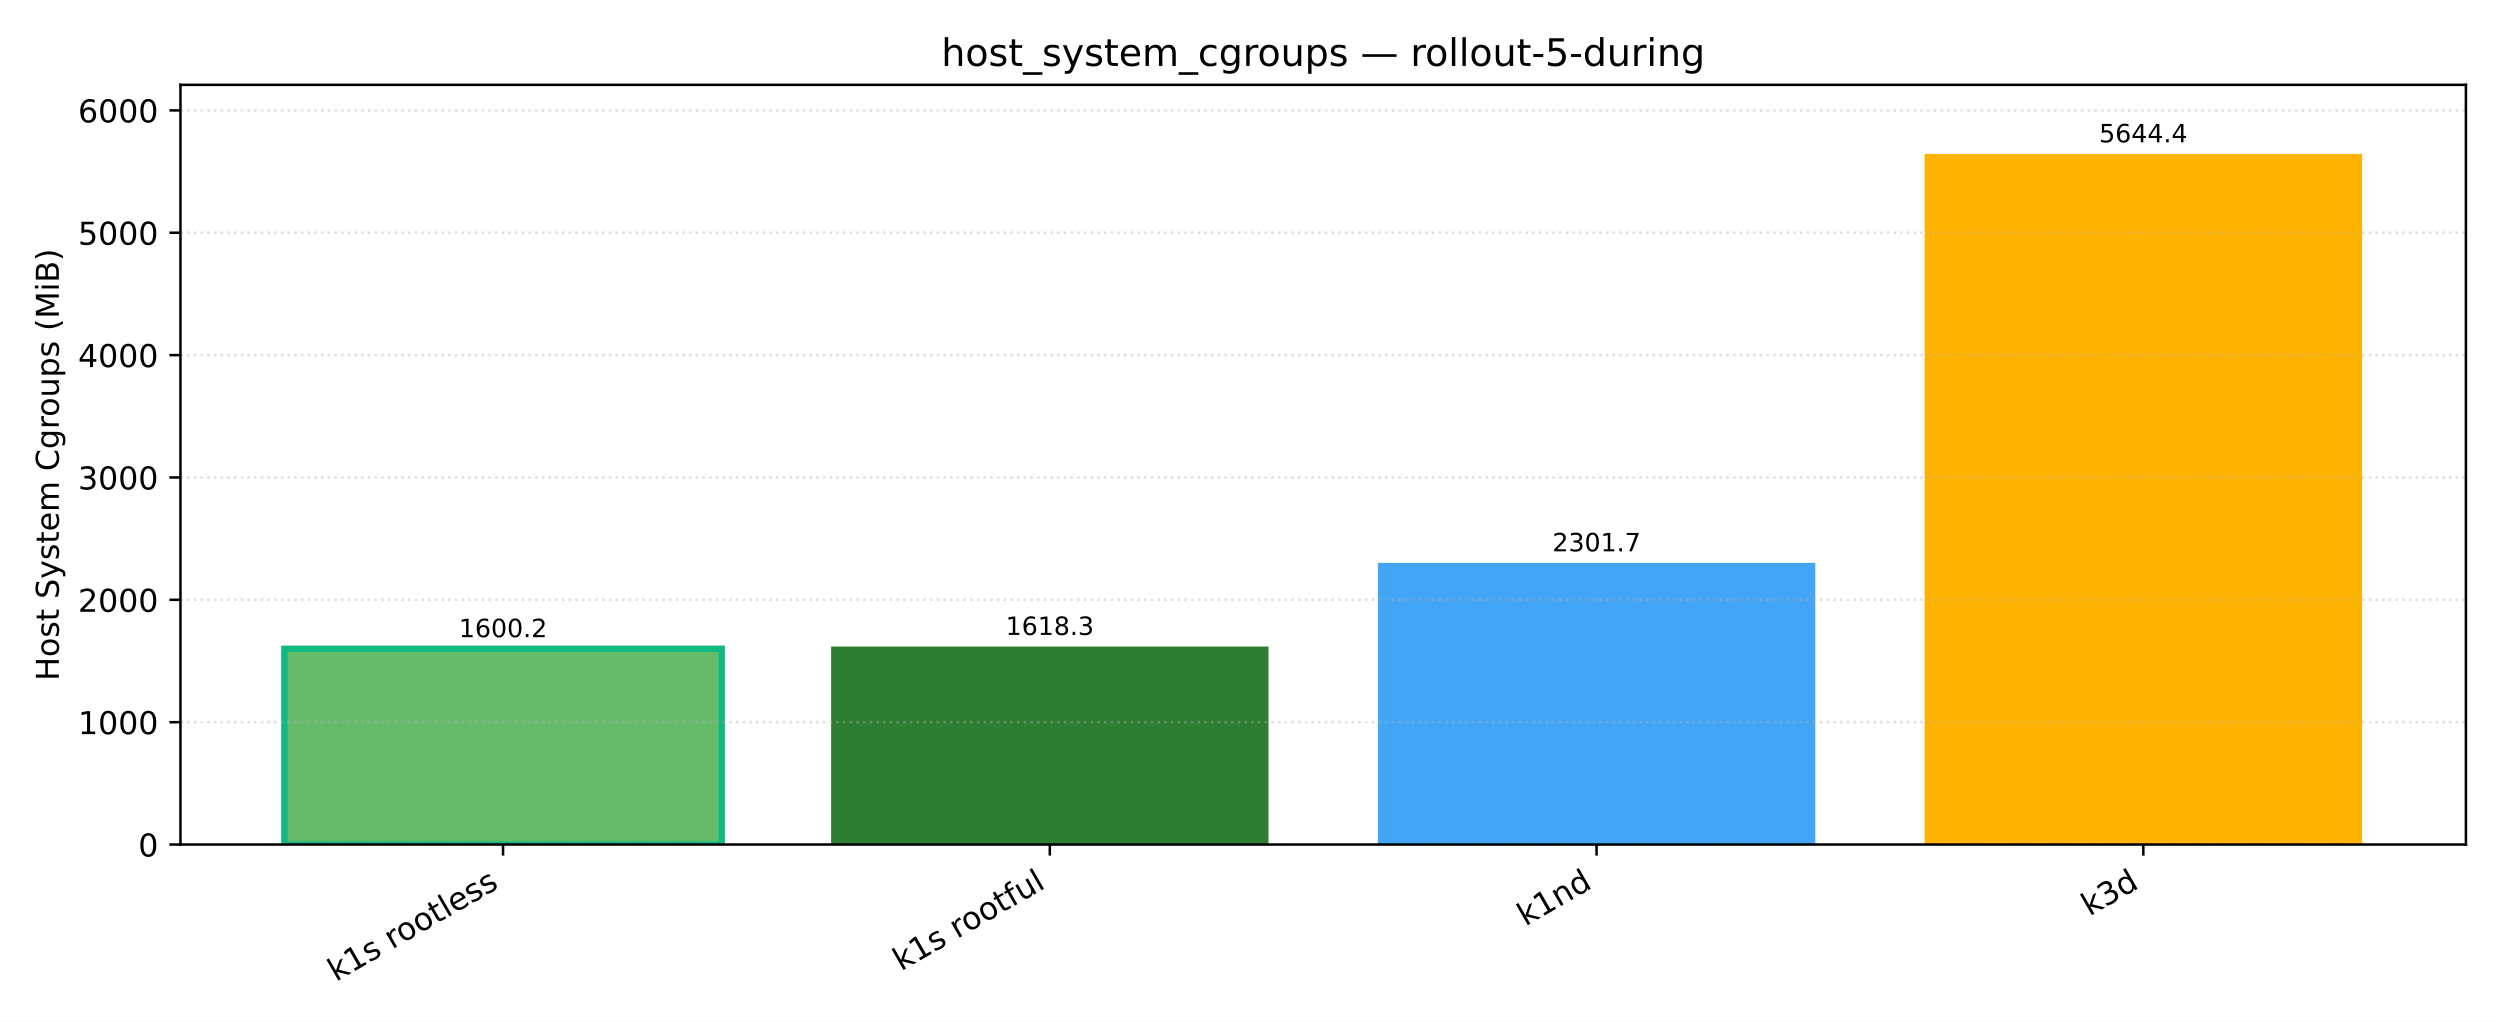
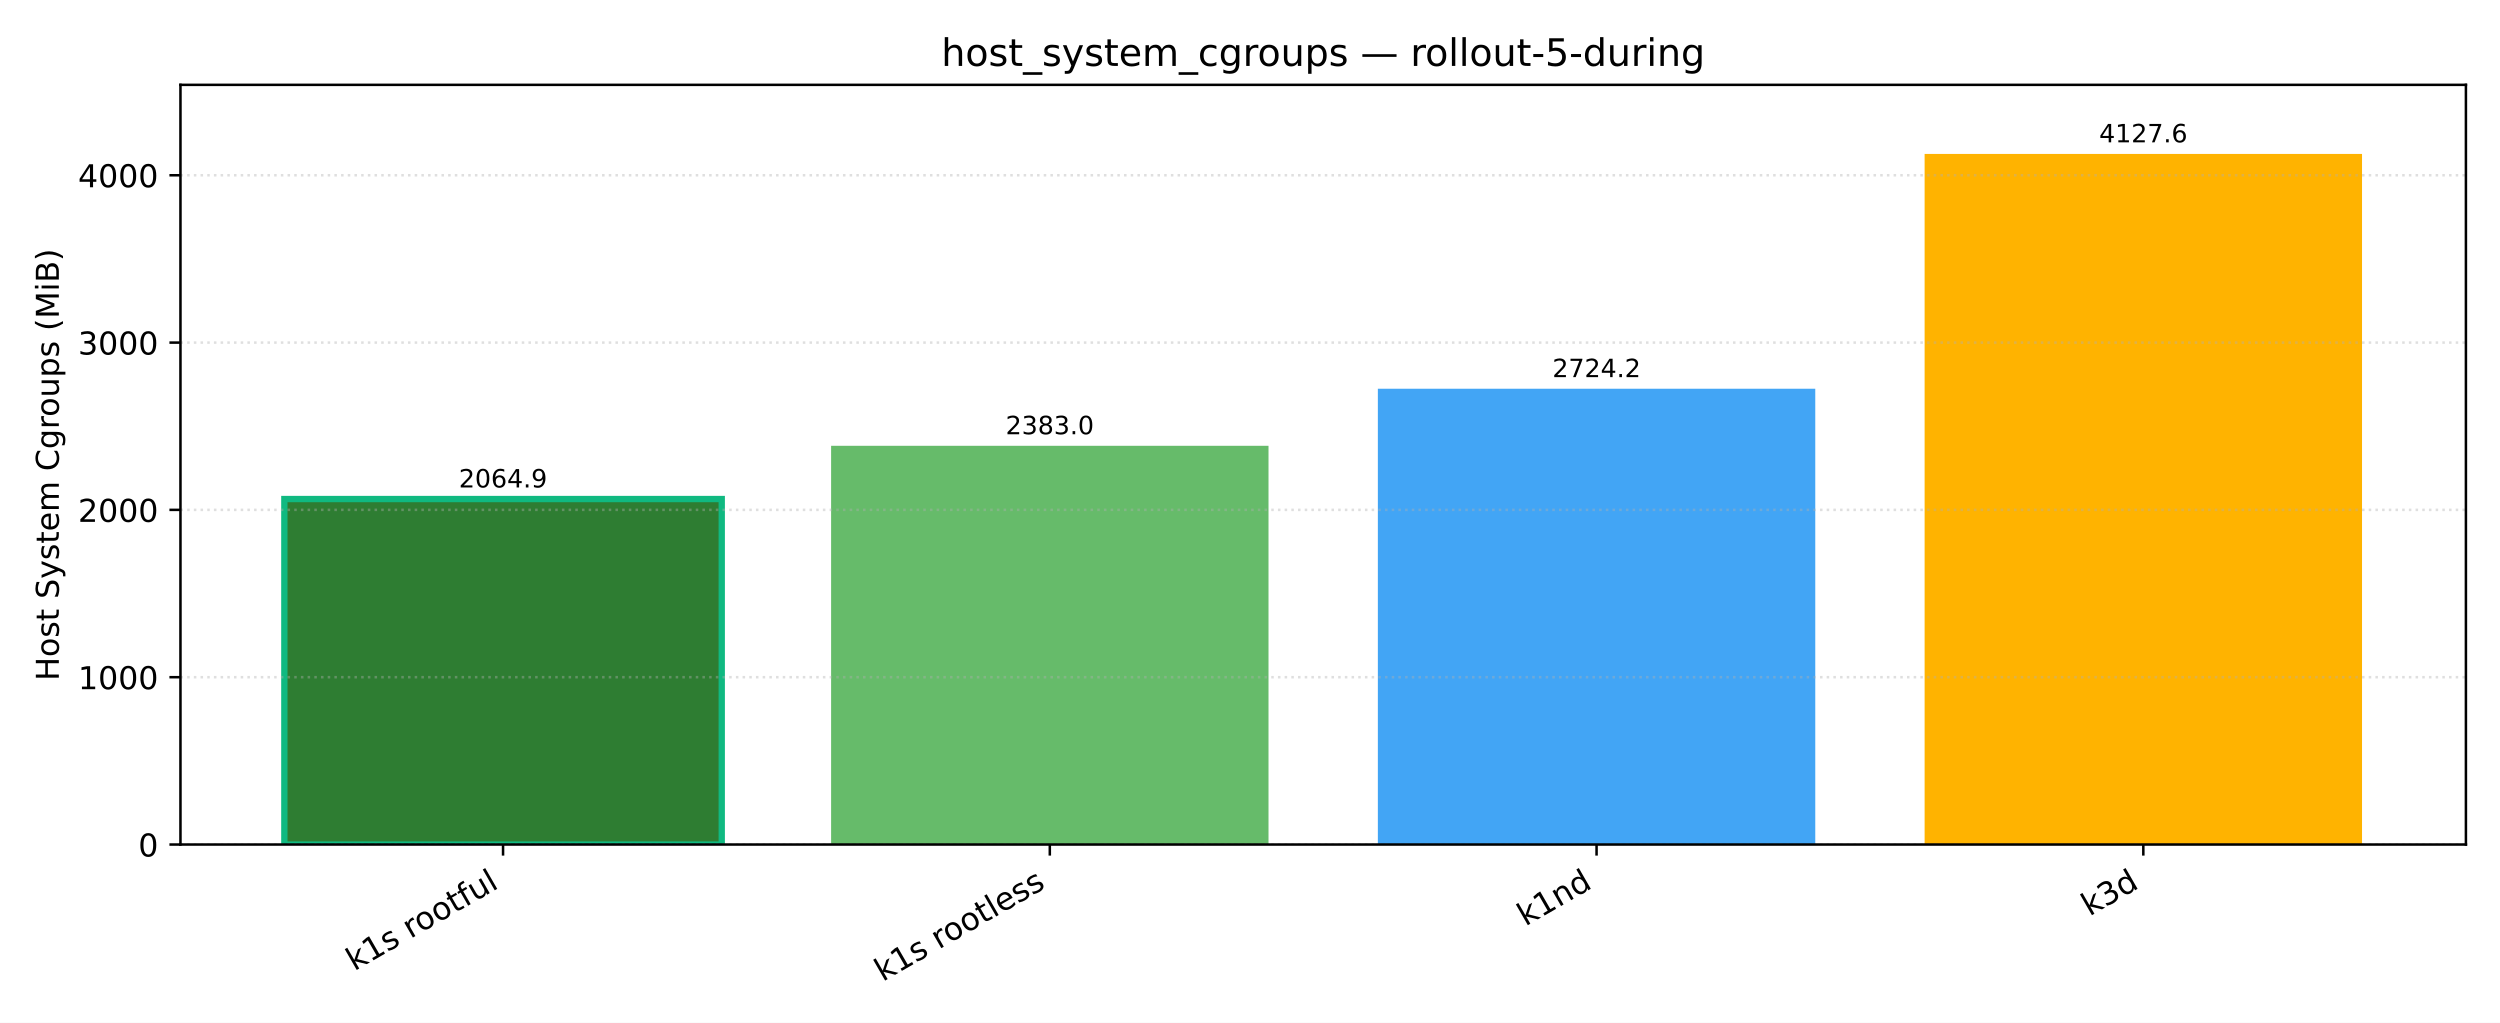
<svg xmlns="http://www.w3.org/2000/svg" xmlns:xlink="http://www.w3.org/1999/xlink" width="792pt" height="324pt" viewBox="0 0 792 324" version="1.1">
  <defs>
    <style type="text/css">*{stroke-linejoin: round; stroke-linecap: butt}</style>
  </defs>
  <g id="figure_1">
    <g id="patch_1">
      <path d="M 0 324  L 792 324  L 792 0  L 0 0  z " style="fill: #ffffff" />
    </g>
    <g id="axes_1">
      <g id="patch_2">
        <path d="M 57.17 267.545  L 781.2 267.545  L 781.2 26.88  L 57.17 26.88  z " style="fill: #ffffff" />
      </g>
      <g id="patch_3">
-         <path d="M 90.08 267.545  L 228.651 267.545  L 228.651 205.52  L 90.08 205.52  z " clip-path="url(#p9a27423de8)" style="fill: #66bb6a; stroke: #10b981; stroke-width: 2; stroke-linejoin: miter" />
+         <path d="M 90.08 267.545  L 228.651 267.545  L 228.651 158.095  L 90.08 158.095  z " clip-path="url(#p5bb5163c13)" style="fill: #2e7d32; stroke: #10b981; stroke-width: 2; stroke-linejoin: miter" />
      </g>
      <g id="patch_4">
-         <path d="M 263.293 267.545  L 401.864 267.545  L 401.864 204.818  L 263.293 204.818  z " clip-path="url(#p9a27423de8)" style="fill: #2e7d32" />
+         <path d="M 263.293 267.545  L 401.864 267.545  L 401.864 141.232  L 263.293 141.232  z " clip-path="url(#p5bb5163c13)" style="fill: #66bb6a" />
      </g>
      <g id="patch_5">
-         <path d="M 436.506 267.545  L 575.077 267.545  L 575.077 178.326  L 436.506 178.326  z " clip-path="url(#p9a27423de8)" style="fill: #42a5f5" />
+         <path d="M 436.506 267.545  L 575.077 267.545  L 575.077 123.146  L 436.506 123.146  z " clip-path="url(#p5bb5163c13)" style="fill: #42a5f5" />
      </g>
      <g id="patch_6">
-         <path d="M 609.719 267.545  L 748.29 267.545  L 748.29 48.759  L 609.719 48.759  z " clip-path="url(#p9a27423de8)" style="fill: #ffb300" />
+         <path d="M 609.719 267.545  L 748.29 267.545  L 748.29 48.759  L 609.719 48.759  z " clip-path="url(#p5bb5163c13)" style="fill: #ffb300" />
      </g>
      <g id="matplotlib.axis_1">
        <g id="xtick_1">
          <g id="line2d_1">
            <defs>
-               <path id="m9ad7275dfb" d="M 0 0  L 0 3.5  " style="stroke: #000000; stroke-width: 0.8" />
+               <path id="mf7926c5328" d="M 0 0  L 0 3.5  " style="stroke: #000000; stroke-width: 0.8" />
            </defs>
            <g>
-               <use xlink:href="#m9ad7275dfb" x="159.366" y="267.545" style="stroke: #000000; stroke-width: 0.8" />
+               <use xlink:href="#mf7926c5328" x="159.366" y="267.545" style="stroke: #000000; stroke-width: 0.8" />
            </g>
          </g>
          <g id="text_1">
-             <g transform="translate(106.4211 311.0931) rotate(-30) scale(0.1 -0.1)">
+             <g transform="translate(112.2356 307.7361) rotate(-30) scale(0.1 -0.1)">
              <defs>
                <path id="DejaVuSans-6b" d="M 581 4863  L 1159 4863  L 1159 1991  L 2875 3500  L 3609 3500  L 1753 1863  L 3688 0  L 2938 0  L 1159 1709  L 1159 0  L 581 0  L 581 4863  z " transform="scale(0.015625)" />
                <path id="DejaVuSans-31" d="M 794 531  L 1825 531  L 1825 4091  L 703 3866  L 703 4441  L 1819 4666  L 2450 4666  L 2450 531  L 3481 531  L 3481 0  L 794 0  L 794 531  z " transform="scale(0.015625)" />
                <path id="DejaVuSans-73" d="M 2834 3397  L 2834 2853  Q 2591 2978 2328 3040  Q 2066 3103 1784 3103  Q 1356 3103 1142 2972  Q 928 2841 928 2578  Q 928 2378 1081 2264  Q 1234 2150 1697 2047  L 1894 2003  Q 2506 1872 2764 1633  Q 3022 1394 3022 966  Q 3022 478 2636 193  Q 2250 -91 1575 -91  Q 1294 -91 989 -36  Q 684 19 347 128  L 347 722  Q 666 556 975 473  Q 1284 391 1588 391  Q 1994 391 2212 530  Q 2431 669 2431 922  Q 2431 1156 2273 1281  Q 2116 1406 1581 1522  L 1381 1569  Q 847 1681 609 1914  Q 372 2147 372 2553  Q 372 3047 722 3315  Q 1072 3584 1716 3584  Q 2034 3584 2315 3537  Q 2597 3491 2834 3397  z " transform="scale(0.015625)" />
                <path id="DejaVuSans-20" transform="scale(0.015625)" />
                <path id="DejaVuSans-72" d="M 2631 2963  Q 2534 3019 2420 3045  Q 2306 3072 2169 3072  Q 1681 3072 1420 2755  Q 1159 2438 1159 1844  L 1159 0  L 581 0  L 581 3500  L 1159 3500  L 1159 2956  Q 1341 3275 1631 3429  Q 1922 3584 2338 3584  Q 2397 3584 2469 3576  Q 2541 3569 2628 3553  L 2631 2963  z " transform="scale(0.015625)" />
                <path id="DejaVuSans-6f" d="M 1959 3097  Q 1497 3097 1228 2736  Q 959 2375 959 1747  Q 959 1119 1226 758  Q 1494 397 1959 397  Q 2419 397 2687 759  Q 2956 1122 2956 1747  Q 2956 2369 2687 2733  Q 2419 3097 1959 3097  z M 1959 3584  Q 2709 3584 3137 3096  Q 3566 2609 3566 1747  Q 3566 888 3137 398  Q 2709 -91 1959 -91  Q 1206 -91 779 398  Q 353 888 353 1747  Q 353 2609 779 3096  Q 1206 3584 1959 3584  z " transform="scale(0.015625)" />
                <path id="DejaVuSans-74" d="M 1172 4494  L 1172 3500  L 2356 3500  L 2356 3053  L 1172 3053  L 1172 1153  Q 1172 725 1289 603  Q 1406 481 1766 481  L 2356 481  L 2356 0  L 1766 0  Q 1100 0 847 248  Q 594 497 594 1153  L 594 3053  L 172 3053  L 172 3500  L 594 3500  L 594 4494  L 1172 4494  z " transform="scale(0.015625)" />
+                 <path id="DejaVuSans-66" d="M 2375 4863  L 2375 4384  L 1825 4384  Q 1516 4384 1395 4259  Q 1275 4134 1275 3809  L 1275 3500  L 2222 3500  L 2222 3053  L 1275 3053  L 1275 0  L 697 0  L 697 3053  L 147 3053  L 147 3500  L 697 3500  L 697 3744  Q 697 4328 969 4595  Q 1241 4863 1831 4863  L 2375 4863  z " transform="scale(0.015625)" />
+                 <path id="DejaVuSans-75" d="M 544 1381  L 544 3500  L 1119 3500  L 1119 1403  Q 1119 906 1312 657  Q 1506 409 1894 409  Q 2359 409 2629 706  Q 2900 1003 2900 1516  L 2900 3500  L 3475 3500  L 3475 0  L 2900 0  L 2900 538  Q 2691 219 2414 64  Q 2138 -91 1772 -91  Q 1169 -91 856 284  Q 544 659 544 1381  z M 1991 3584  L 1991 3584  z " transform="scale(0.015625)" />
                <path id="DejaVuSans-6c" d="M 603 4863  L 1178 4863  L 1178 0  L 603 0  L 603 4863  z " transform="scale(0.015625)" />
+               </defs>
+               <use xlink:href="#DejaVuSans-6b" />
+               <use xlink:href="#DejaVuSans-31" transform="translate(57.91016 0)" />
+               <use xlink:href="#DejaVuSans-73" transform="translate(121.5332 0)" />
+               <use xlink:href="#DejaVuSans-20" transform="translate(173.6328 0)" />
+               <use xlink:href="#DejaVuSans-72" transform="translate(205.4199 0)" />
+               <use xlink:href="#DejaVuSans-6f" transform="translate(244.2832 0)" />
+               <use xlink:href="#DejaVuSans-6f" transform="translate(305.4648 0)" />
+               <use xlink:href="#DejaVuSans-74" transform="translate(366.6465 0)" />
+               <use xlink:href="#DejaVuSans-66" transform="translate(405.8555 0)" />
+               <use xlink:href="#DejaVuSans-75" transform="translate(441.0605 0)" />
+               <use xlink:href="#DejaVuSans-6c" transform="translate(504.4395 0)" />
+             </g>
+           </g>
+         </g>
+         <g id="xtick_2">
+           <g id="line2d_2">
+             <g>
+               <use xlink:href="#mf7926c5328" x="332.579" y="267.545" style="stroke: #000000; stroke-width: 0.8" />
+             </g>
+           </g>
+           <g id="text_2">
+             <g transform="translate(279.634 311.0931) rotate(-30) scale(0.1 -0.1)">
+               <defs>
                <path id="DejaVuSans-65" d="M 3597 1894  L 3597 1613  L 953 1613  Q 991 1019 1311 708  Q 1631 397 2203 397  Q 2534 397 2845 478  Q 3156 559 3463 722  L 3463 178  Q 3153 47 2828 -22  Q 2503 -91 2169 -91  Q 1331 -91 842 396  Q 353 884 353 1716  Q 353 2575 817 3079  Q 1281 3584 2069 3584  Q 2775 3584 3186 3129  Q 3597 2675 3597 1894  z M 3022 2063  Q 3016 2534 2758 2815  Q 2500 3097 2075 3097  Q 1594 3097 1305 2825  Q 1016 2553 972 2059  L 3022 2063  z " transform="scale(0.015625)" />
              </defs>
              <use xlink:href="#DejaVuSans-6b" />
              <use xlink:href="#DejaVuSans-31" transform="translate(57.91016 0)" />
              <use xlink:href="#DejaVuSans-73" transform="translate(121.5332 0)" />
              <use xlink:href="#DejaVuSans-20" transform="translate(173.6328 0)" />
              <use xlink:href="#DejaVuSans-72" transform="translate(205.4199 0)" />
              <use xlink:href="#DejaVuSans-6f" transform="translate(244.2832 0)" />
              <use xlink:href="#DejaVuSans-6f" transform="translate(305.4648 0)" />
              <use xlink:href="#DejaVuSans-74" transform="translate(366.6465 0)" />
              <use xlink:href="#DejaVuSans-6c" transform="translate(405.8555 0)" />
              <use xlink:href="#DejaVuSans-65" transform="translate(433.6387 0)" />
              <use xlink:href="#DejaVuSans-73" transform="translate(495.1621 0)" />
              <use xlink:href="#DejaVuSans-73" transform="translate(547.2617 0)" />
            </g>
          </g>
        </g>
-         <g id="xtick_2">
-           <g id="line2d_2">
-             <g>
-               <use xlink:href="#m9ad7275dfb" x="332.579" y="267.545" style="stroke: #000000; stroke-width: 0.8" />
-             </g>
-           </g>
-           <g id="text_2">
-             <g transform="translate(285.4486 307.7361) rotate(-30) scale(0.1 -0.1)">
-               <defs>
-                 <path id="DejaVuSans-66" d="M 2375 4863  L 2375 4384  L 1825 4384  Q 1516 4384 1395 4259  Q 1275 4134 1275 3809  L 1275 3500  L 2222 3500  L 2222 3053  L 1275 3053  L 1275 0  L 697 0  L 697 3053  L 147 3053  L 147 3500  L 697 3500  L 697 3744  Q 697 4328 969 4595  Q 1241 4863 1831 4863  L 2375 4863  z " transform="scale(0.015625)" />
-                 <path id="DejaVuSans-75" d="M 544 1381  L 544 3500  L 1119 3500  L 1119 1403  Q 1119 906 1312 657  Q 1506 409 1894 409  Q 2359 409 2629 706  Q 2900 1003 2900 1516  L 2900 3500  L 3475 3500  L 3475 0  L 2900 0  L 2900 538  Q 2691 219 2414 64  Q 2138 -91 1772 -91  Q 1169 -91 856 284  Q 544 659 544 1381  z M 1991 3584  L 1991 3584  z " transform="scale(0.015625)" />
-               </defs>
-               <use xlink:href="#DejaVuSans-6b" />
-               <use xlink:href="#DejaVuSans-31" transform="translate(57.91016 0)" />
-               <use xlink:href="#DejaVuSans-73" transform="translate(121.5332 0)" />
-               <use xlink:href="#DejaVuSans-20" transform="translate(173.6328 0)" />
-               <use xlink:href="#DejaVuSans-72" transform="translate(205.4199 0)" />
-               <use xlink:href="#DejaVuSans-6f" transform="translate(244.2832 0)" />
-               <use xlink:href="#DejaVuSans-6f" transform="translate(305.4648 0)" />
-               <use xlink:href="#DejaVuSans-74" transform="translate(366.6465 0)" />
-               <use xlink:href="#DejaVuSans-66" transform="translate(405.8555 0)" />
-               <use xlink:href="#DejaVuSans-75" transform="translate(441.0605 0)" />
-               <use xlink:href="#DejaVuSans-6c" transform="translate(504.4395 0)" />
-             </g>
-           </g>
-         </g>
        <g id="xtick_3">
          <g id="line2d_3">
            <g>
-               <use xlink:href="#m9ad7275dfb" x="505.791" y="267.545" style="stroke: #000000; stroke-width: 0.8" />
+               <use xlink:href="#mf7926c5328" x="505.791" y="267.545" style="stroke: #000000; stroke-width: 0.8" />
            </g>
          </g>
          <g id="text_3">
            <g transform="translate(483.2404 293.5454) rotate(-30) scale(0.1 -0.1)">
              <defs>
                <path id="DejaVuSans-6e" d="M 3513 2113  L 3513 0  L 2938 0  L 2938 2094  Q 2938 2591 2744 2837  Q 2550 3084 2163 3084  Q 1697 3084 1428 2787  Q 1159 2491 1159 1978  L 1159 0  L 581 0  L 581 3500  L 1159 3500  L 1159 2956  Q 1366 3272 1645 3428  Q 1925 3584 2291 3584  Q 2894 3584 3203 3211  Q 3513 2838 3513 2113  z " transform="scale(0.015625)" />
                <path id="DejaVuSans-64" d="M 2906 2969  L 2906 4863  L 3481 4863  L 3481 0  L 2906 0  L 2906 525  Q 2725 213 2448 61  Q 2172 -91 1784 -91  Q 1150 -91 751 415  Q 353 922 353 1747  Q 353 2572 751 3078  Q 1150 3584 1784 3584  Q 2172 3584 2448 3432  Q 2725 3281 2906 2969  z M 947 1747  Q 947 1113 1208 752  Q 1469 391 1925 391  Q 2381 391 2643 752  Q 2906 1113 2906 1747  Q 2906 2381 2643 2742  Q 2381 3103 1925 3103  Q 1469 3103 1208 2742  Q 947 2381 947 1747  z " transform="scale(0.015625)" />
              </defs>
              <use xlink:href="#DejaVuSans-6b" />
              <use xlink:href="#DejaVuSans-31" transform="translate(57.91016 0)" />
              <use xlink:href="#DejaVuSans-6e" transform="translate(121.5332 0)" />
              <use xlink:href="#DejaVuSans-64" transform="translate(184.9121 0)" />
            </g>
          </g>
        </g>
        <g id="xtick_4">
          <g id="line2d_4">
            <g>
-               <use xlink:href="#m9ad7275dfb" x="679.004" y="267.545" style="stroke: #000000; stroke-width: 0.8" />
+               <use xlink:href="#mf7926c5328" x="679.004" y="267.545" style="stroke: #000000; stroke-width: 0.8" />
            </g>
          </g>
          <g id="text_4">
            <g transform="translate(661.9417 290.3767) rotate(-30) scale(0.1 -0.1)">
              <defs>
                <path id="DejaVuSans-33" d="M 2597 2516  Q 3050 2419 3304 2112  Q 3559 1806 3559 1356  Q 3559 666 3084 287  Q 2609 -91 1734 -91  Q 1441 -91 1130 -33  Q 819 25 488 141  L 488 750  Q 750 597 1062 519  Q 1375 441 1716 441  Q 2309 441 2620 675  Q 2931 909 2931 1356  Q 2931 1769 2642 2001  Q 2353 2234 1838 2234  L 1294 2234  L 1294 2753  L 1863 2753  Q 2328 2753 2575 2939  Q 2822 3125 2822 3475  Q 2822 3834 2567 4026  Q 2313 4219 1838 4219  Q 1578 4219 1281 4162  Q 984 4106 628 3988  L 628 4550  Q 988 4650 1302 4700  Q 1616 4750 1894 4750  Q 2613 4750 3031 4423  Q 3450 4097 3450 3541  Q 3450 3153 3228 2886  Q 3006 2619 2597 2516  z " transform="scale(0.015625)" />
              </defs>
              <use xlink:href="#DejaVuSans-6b" />
              <use xlink:href="#DejaVuSans-33" transform="translate(57.91016 0)" />
              <use xlink:href="#DejaVuSans-64" transform="translate(121.5332 0)" />
            </g>
          </g>
        </g>
      </g>
      <g id="matplotlib.axis_2">
        <g id="ytick_1">
          <g id="line2d_5">
-             <path d="M 57.17 267.545  L 781.2 267.545  " clip-path="url(#p9a27423de8)" style="fill: none; stroke-dasharray: 0.8,1.32; stroke-dashoffset: 0; stroke: #b0b0b0; stroke-opacity: 0.4; stroke-width: 0.8" />
+             <path d="M 57.17 267.545  L 781.2 267.545  " clip-path="url(#p5bb5163c13)" style="fill: none; stroke-dasharray: 0.8,1.32; stroke-dashoffset: 0; stroke: #b0b0b0; stroke-opacity: 0.4; stroke-width: 0.8" />
          </g>
          <g id="line2d_6">
            <defs>
-               <path id="m8d88f1b5b0" d="M 0 0  L -3.5 0  " style="stroke: #000000; stroke-width: 0.8" />
+               <path id="mfdcce11f48" d="M 0 0  L -3.5 0  " style="stroke: #000000; stroke-width: 0.8" />
            </defs>
            <g>
-               <use xlink:href="#m8d88f1b5b0" x="57.17" y="267.545" style="stroke: #000000; stroke-width: 0.8" />
+               <use xlink:href="#mfdcce11f48" x="57.17" y="267.545" style="stroke: #000000; stroke-width: 0.8" />
            </g>
          </g>
          <g id="text_5">
            <g transform="translate(43.8075 271.3447) scale(0.1 -0.1)">
              <defs>
                <path id="DejaVuSans-30" d="M 2034 4250  Q 1547 4250 1301 3770  Q 1056 3291 1056 2328  Q 1056 1369 1301 889  Q 1547 409 2034 409  Q 2525 409 2770 889  Q 3016 1369 3016 2328  Q 3016 3291 2770 3770  Q 2525 4250 2034 4250  z M 2034 4750  Q 2819 4750 3233 4129  Q 3647 3509 3647 2328  Q 3647 1150 3233 529  Q 2819 -91 2034 -91  Q 1250 -91 836 529  Q 422 1150 422 2328  Q 422 3509 836 4129  Q 1250 4750 2034 4750  z " transform="scale(0.015625)" />
              </defs>
              <use xlink:href="#DejaVuSans-30" />
            </g>
          </g>
        </g>
        <g id="ytick_2">
          <g id="line2d_7">
-             <path d="M 57.17 228.784  L 781.2 228.784  " clip-path="url(#p9a27423de8)" style="fill: none; stroke-dasharray: 0.8,1.32; stroke-dashoffset: 0; stroke: #b0b0b0; stroke-opacity: 0.4; stroke-width: 0.8" />
+             <path d="M 57.17 214.539  L 781.2 214.539  " clip-path="url(#p5bb5163c13)" style="fill: none; stroke-dasharray: 0.8,1.32; stroke-dashoffset: 0; stroke: #b0b0b0; stroke-opacity: 0.4; stroke-width: 0.8" />
          </g>
          <g id="line2d_8">
            <g>
-               <use xlink:href="#m8d88f1b5b0" x="57.17" y="228.784" style="stroke: #000000; stroke-width: 0.8" />
+               <use xlink:href="#mfdcce11f48" x="57.17" y="214.539" style="stroke: #000000; stroke-width: 0.8" />
            </g>
          </g>
          <g id="text_6">
-             <g transform="translate(24.72 232.5828) scale(0.1 -0.1)">
+             <g transform="translate(24.72 218.3385) scale(0.1 -0.1)">
              <use xlink:href="#DejaVuSans-31" />
              <use xlink:href="#DejaVuSans-30" transform="translate(63.62305 0)" />
              <use xlink:href="#DejaVuSans-30" transform="translate(127.2461 0)" />
              <use xlink:href="#DejaVuSans-30" transform="translate(190.8691 0)" />
            </g>
          </g>
        </g>
        <g id="ytick_3">
          <g id="line2d_9">
-             <path d="M 57.17 190.022  L 781.2 190.022  " clip-path="url(#p9a27423de8)" style="fill: none; stroke-dasharray: 0.8,1.32; stroke-dashoffset: 0; stroke: #b0b0b0; stroke-opacity: 0.4; stroke-width: 0.8" />
+             <path d="M 57.17 161.533  L 781.2 161.533  " clip-path="url(#p5bb5163c13)" style="fill: none; stroke-dasharray: 0.8,1.32; stroke-dashoffset: 0; stroke: #b0b0b0; stroke-opacity: 0.4; stroke-width: 0.8" />
          </g>
          <g id="line2d_10">
            <g>
-               <use xlink:href="#m8d88f1b5b0" x="57.17" y="190.022" style="stroke: #000000; stroke-width: 0.8" />
+               <use xlink:href="#mfdcce11f48" x="57.17" y="161.533" style="stroke: #000000; stroke-width: 0.8" />
            </g>
          </g>
          <g id="text_7">
-             <g transform="translate(24.72 193.8209) scale(0.1 -0.1)">
+             <g transform="translate(24.72 165.3323) scale(0.1 -0.1)">
              <defs>
                <path id="DejaVuSans-32" d="M 1228 531  L 3431 531  L 3431 0  L 469 0  L 469 531  Q 828 903 1448 1529  Q 2069 2156 2228 2338  Q 2531 2678 2651 2914  Q 2772 3150 2772 3378  Q 2772 3750 2511 3984  Q 2250 4219 1831 4219  Q 1534 4219 1204 4116  Q 875 4013 500 3803  L 500 4441  Q 881 4594 1212 4672  Q 1544 4750 1819 4750  Q 2544 4750 2975 4387  Q 3406 4025 3406 3419  Q 3406 3131 3298 2873  Q 3191 2616 2906 2266  Q 2828 2175 2409 1742  Q 1991 1309 1228 531  z " transform="scale(0.015625)" />
              </defs>
              <use xlink:href="#DejaVuSans-32" />
              <use xlink:href="#DejaVuSans-30" transform="translate(63.62305 0)" />
              <use xlink:href="#DejaVuSans-30" transform="translate(127.2461 0)" />
              <use xlink:href="#DejaVuSans-30" transform="translate(190.8691 0)" />
            </g>
          </g>
        </g>
        <g id="ytick_4">
          <g id="line2d_11">
-             <path d="M 57.17 151.26  L 781.2 151.26  " clip-path="url(#p9a27423de8)" style="fill: none; stroke-dasharray: 0.8,1.32; stroke-dashoffset: 0; stroke: #b0b0b0; stroke-opacity: 0.4; stroke-width: 0.8" />
+             <path d="M 57.17 108.527  L 781.2 108.527  " clip-path="url(#p5bb5163c13)" style="fill: none; stroke-dasharray: 0.8,1.32; stroke-dashoffset: 0; stroke: #b0b0b0; stroke-opacity: 0.4; stroke-width: 0.8" />
          </g>
          <g id="line2d_12">
            <g>
-               <use xlink:href="#m8d88f1b5b0" x="57.17" y="151.26" style="stroke: #000000; stroke-width: 0.8" />
+               <use xlink:href="#mfdcce11f48" x="57.17" y="108.527" style="stroke: #000000; stroke-width: 0.8" />
            </g>
          </g>
          <g id="text_8">
-             <g transform="translate(24.72 155.059) scale(0.1 -0.1)">
+             <g transform="translate(24.72 112.3261) scale(0.1 -0.1)">
              <use xlink:href="#DejaVuSans-33" />
              <use xlink:href="#DejaVuSans-30" transform="translate(63.62305 0)" />
              <use xlink:href="#DejaVuSans-30" transform="translate(127.2461 0)" />
              <use xlink:href="#DejaVuSans-30" transform="translate(190.8691 0)" />
            </g>
          </g>
        </g>
        <g id="ytick_5">
          <g id="line2d_13">
-             <path d="M 57.17 112.498  L 781.2 112.498  " clip-path="url(#p9a27423de8)" style="fill: none; stroke-dasharray: 0.8,1.32; stroke-dashoffset: 0; stroke: #b0b0b0; stroke-opacity: 0.4; stroke-width: 0.8" />
+             <path d="M 57.17 55.521  L 781.2 55.521  " clip-path="url(#p5bb5163c13)" style="fill: none; stroke-dasharray: 0.8,1.32; stroke-dashoffset: 0; stroke: #b0b0b0; stroke-opacity: 0.4; stroke-width: 0.8" />
          </g>
          <g id="line2d_14">
            <g>
-               <use xlink:href="#m8d88f1b5b0" x="57.17" y="112.498" style="stroke: #000000; stroke-width: 0.8" />
+               <use xlink:href="#mfdcce11f48" x="57.17" y="55.521" style="stroke: #000000; stroke-width: 0.8" />
            </g>
          </g>
          <g id="text_9">
-             <g transform="translate(24.72 116.2971) scale(0.1 -0.1)">
+             <g transform="translate(24.72 59.31991) scale(0.1 -0.1)">
              <defs>
                <path id="DejaVuSans-34" d="M 2419 4116  L 825 1625  L 2419 1625  L 2419 4116  z M 2253 4666  L 3047 4666  L 3047 1625  L 3713 1625  L 3713 1100  L 3047 1100  L 3047 0  L 2419 0  L 2419 1100  L 313 1100  L 313 1709  L 2253 4666  z " transform="scale(0.015625)" />
              </defs>
              <use xlink:href="#DejaVuSans-34" />
              <use xlink:href="#DejaVuSans-30" transform="translate(63.62305 0)" />
              <use xlink:href="#DejaVuSans-30" transform="translate(127.2461 0)" />
              <use xlink:href="#DejaVuSans-30" transform="translate(190.8691 0)" />
            </g>
          </g>
        </g>
-         <g id="ytick_6">
-           <g id="line2d_15">
-             <path d="M 57.17 73.736  L 781.2 73.736  " clip-path="url(#p9a27423de8)" style="fill: none; stroke-dasharray: 0.8,1.32; stroke-dashoffset: 0; stroke: #b0b0b0; stroke-opacity: 0.4; stroke-width: 0.8" />
-           </g>
-           <g id="line2d_16">
-             <g>
-               <use xlink:href="#m8d88f1b5b0" x="57.17" y="73.736" style="stroke: #000000; stroke-width: 0.8" />
-             </g>
-           </g>
-           <g id="text_10">
-             <g transform="translate(24.72 77.53524) scale(0.1 -0.1)">
-               <defs>
-                 <path id="DejaVuSans-35" d="M 691 4666  L 3169 4666  L 3169 4134  L 1269 4134  L 1269 2991  Q 1406 3038 1543 3061  Q 1681 3084 1819 3084  Q 2600 3084 3056 2656  Q 3513 2228 3513 1497  Q 3513 744 3044 326  Q 2575 -91 1722 -91  Q 1428 -91 1123 -41  Q 819 9 494 109  L 494 744  Q 775 591 1075 516  Q 1375 441 1709 441  Q 2250 441 2565 725  Q 2881 1009 2881 1497  Q 2881 1984 2565 2268  Q 2250 2553 1709 2553  Q 1456 2553 1204 2497  Q 953 2441 691 2322  L 691 4666  z " transform="scale(0.015625)" />
-               </defs>
-               <use xlink:href="#DejaVuSans-35" />
-               <use xlink:href="#DejaVuSans-30" transform="translate(63.62305 0)" />
-               <use xlink:href="#DejaVuSans-30" transform="translate(127.2461 0)" />
-               <use xlink:href="#DejaVuSans-30" transform="translate(190.8691 0)" />
-             </g>
-           </g>
-         </g>
-         <g id="ytick_7">
-           <g id="line2d_17">
-             <path d="M 57.17 34.974  L 781.2 34.974  " clip-path="url(#p9a27423de8)" style="fill: none; stroke-dasharray: 0.8,1.32; stroke-dashoffset: 0; stroke: #b0b0b0; stroke-opacity: 0.4; stroke-width: 0.8" />
-           </g>
-           <g id="line2d_18">
-             <g>
-               <use xlink:href="#m8d88f1b5b0" x="57.17" y="34.974" style="stroke: #000000; stroke-width: 0.8" />
-             </g>
-           </g>
-           <g id="text_11">
-             <g transform="translate(24.72 38.77335) scale(0.1 -0.1)">
-               <defs>
-                 <path id="DejaVuSans-36" d="M 2113 2584  Q 1688 2584 1439 2293  Q 1191 2003 1191 1497  Q 1191 994 1439 701  Q 1688 409 2113 409  Q 2538 409 2786 701  Q 3034 994 3034 1497  Q 3034 2003 2786 2293  Q 2538 2584 2113 2584  z M 3366 4563  L 3366 3988  Q 3128 4100 2886 4159  Q 2644 4219 2406 4219  Q 1781 4219 1451 3797  Q 1122 3375 1075 2522  Q 1259 2794 1537 2939  Q 1816 3084 2150 3084  Q 2853 3084 3261 2657  Q 3669 2231 3669 1497  Q 3669 778 3244 343  Q 2819 -91 2113 -91  Q 1303 -91 875 529  Q 447 1150 447 2328  Q 447 3434 972 4092  Q 1497 4750 2381 4750  Q 2619 4750 2861 4703  Q 3103 4656 3366 4563  z " transform="scale(0.015625)" />
-               </defs>
-               <use xlink:href="#DejaVuSans-36" />
-               <use xlink:href="#DejaVuSans-30" transform="translate(63.62305 0)" />
-               <use xlink:href="#DejaVuSans-30" transform="translate(127.2461 0)" />
-               <use xlink:href="#DejaVuSans-30" transform="translate(190.8691 0)" />
-             </g>
-           </g>
-         </g>
-         <g id="text_12">
+         <g id="text_10">
          <g transform="translate(18.64031 215.6604) rotate(-90) scale(0.1 -0.1)">
            <defs>
              <path id="DejaVuSans-48" d="M 628 4666  L 1259 4666  L 1259 2753  L 3553 2753  L 3553 4666  L 4184 4666  L 4184 0  L 3553 0  L 3553 2222  L 1259 2222  L 1259 0  L 628 0  L 628 4666  z " transform="scale(0.015625)" />
              <path id="DejaVuSans-53" d="M 3425 4513  L 3425 3897  Q 3066 4069 2747 4153  Q 2428 4238 2131 4238  Q 1616 4238 1336 4038  Q 1056 3838 1056 3469  Q 1056 3159 1242 3001  Q 1428 2844 1947 2747  L 2328 2669  Q 3034 2534 3370 2195  Q 3706 1856 3706 1288  Q 3706 609 3251 259  Q 2797 -91 1919 -91  Q 1588 -91 1214 -16  Q 841 59 441 206  L 441 856  Q 825 641 1194 531  Q 1563 422 1919 422  Q 2459 422 2753 634  Q 3047 847 3047 1241  Q 3047 1584 2836 1778  Q 2625 1972 2144 2069  L 1759 2144  Q 1053 2284 737 2584  Q 422 2884 422 3419  Q 422 4038 858 4394  Q 1294 4750 2059 4750  Q 2388 4750 2728 4690  Q 3069 4631 3425 4513  z " transform="scale(0.015625)" />
              <path id="DejaVuSans-79" d="M 2059 -325  Q 1816 -950 1584 -1140  Q 1353 -1331 966 -1331  L 506 -1331  L 506 -850  L 844 -850  Q 1081 -850 1212 -737  Q 1344 -625 1503 -206  L 1606 56  L 191 3500  L 800 3500  L 1894 763  L 2988 3500  L 3597 3500  L 2059 -325  z " transform="scale(0.015625)" />
              <path id="DejaVuSans-6d" d="M 3328 2828  Q 3544 3216 3844 3400  Q 4144 3584 4550 3584  Q 5097 3584 5394 3201  Q 5691 2819 5691 2113  L 5691 0  L 5113 0  L 5113 2094  Q 5113 2597 4934 2840  Q 4756 3084 4391 3084  Q 3944 3084 3684 2787  Q 3425 2491 3425 1978  L 3425 0  L 2847 0  L 2847 2094  Q 2847 2600 2669 2842  Q 2491 3084 2119 3084  Q 1678 3084 1418 2786  Q 1159 2488 1159 1978  L 1159 0  L 581 0  L 581 3500  L 1159 3500  L 1159 2956  Q 1356 3278 1631 3431  Q 1906 3584 2284 3584  Q 2666 3584 2933 3390  Q 3200 3197 3328 2828  z " transform="scale(0.015625)" />
              <path id="DejaVuSans-43" d="M 4122 4306  L 4122 3641  Q 3803 3938 3442 4084  Q 3081 4231 2675 4231  Q 1875 4231 1450 3742  Q 1025 3253 1025 2328  Q 1025 1406 1450 917  Q 1875 428 2675 428  Q 3081 428 3442 575  Q 3803 722 4122 1019  L 4122 359  Q 3791 134 3420 21  Q 3050 -91 2638 -91  Q 1578 -91 968 557  Q 359 1206 359 2328  Q 359 3453 968 4101  Q 1578 4750 2638 4750  Q 3056 4750 3426 4639  Q 3797 4528 4122 4306  z " transform="scale(0.015625)" />
              <path id="DejaVuSans-67" d="M 2906 1791  Q 2906 2416 2648 2759  Q 2391 3103 1925 3103  Q 1463 3103 1205 2759  Q 947 2416 947 1791  Q 947 1169 1205 825  Q 1463 481 1925 481  Q 2391 481 2648 825  Q 2906 1169 2906 1791  z M 3481 434  Q 3481 -459 3084 -895  Q 2688 -1331 1869 -1331  Q 1566 -1331 1297 -1286  Q 1028 -1241 775 -1147  L 775 -588  Q 1028 -725 1275 -790  Q 1522 -856 1778 -856  Q 2344 -856 2625 -561  Q 2906 -266 2906 331  L 2906 616  Q 2728 306 2450 153  Q 2172 0 1784 0  Q 1141 0 747 490  Q 353 981 353 1791  Q 353 2603 747 3093  Q 1141 3584 1784 3584  Q 2172 3584 2450 3431  Q 2728 3278 2906 2969  L 2906 3500  L 3481 3500  L 3481 434  z " transform="scale(0.015625)" />
              <path id="DejaVuSans-70" d="M 1159 525  L 1159 -1331  L 581 -1331  L 581 3500  L 1159 3500  L 1159 2969  Q 1341 3281 1617 3432  Q 1894 3584 2278 3584  Q 2916 3584 3314 3078  Q 3713 2572 3713 1747  Q 3713 922 3314 415  Q 2916 -91 2278 -91  Q 1894 -91 1617 61  Q 1341 213 1159 525  z M 3116 1747  Q 3116 2381 2855 2742  Q 2594 3103 2138 3103  Q 1681 3103 1420 2742  Q 1159 2381 1159 1747  Q 1159 1113 1420 752  Q 1681 391 2138 391  Q 2594 391 2855 752  Q 3116 1113 3116 1747  z " transform="scale(0.015625)" />
              <path id="DejaVuSans-28" d="M 1984 4856  Q 1566 4138 1362 3434  Q 1159 2731 1159 2009  Q 1159 1288 1364 580  Q 1569 -128 1984 -844  L 1484 -844  Q 1016 -109 783 600  Q 550 1309 550 2009  Q 550 2706 781 3412  Q 1013 4119 1484 4856  L 1984 4856  z " transform="scale(0.015625)" />
              <path id="DejaVuSans-4d" d="M 628 4666  L 1569 4666  L 2759 1491  L 3956 4666  L 4897 4666  L 4897 0  L 4281 0  L 4281 4097  L 3078 897  L 2444 897  L 1241 4097  L 1241 0  L 628 0  L 628 4666  z " transform="scale(0.015625)" />
              <path id="DejaVuSans-69" d="M 603 3500  L 1178 3500  L 1178 0  L 603 0  L 603 3500  z M 603 4863  L 1178 4863  L 1178 4134  L 603 4134  L 603 4863  z " transform="scale(0.015625)" />
              <path id="DejaVuSans-42" d="M 1259 2228  L 1259 519  L 2272 519  Q 2781 519 3026 730  Q 3272 941 3272 1375  Q 3272 1813 3026 2020  Q 2781 2228 2272 2228  L 1259 2228  z M 1259 4147  L 1259 2741  L 2194 2741  Q 2656 2741 2882 2914  Q 3109 3088 3109 3444  Q 3109 3797 2882 3972  Q 2656 4147 2194 4147  L 1259 4147  z M 628 4666  L 2241 4666  Q 2963 4666 3353 4366  Q 3744 4066 3744 3513  Q 3744 3084 3544 2831  Q 3344 2578 2956 2516  Q 3422 2416 3680 2098  Q 3938 1781 3938 1306  Q 3938 681 3513 340  Q 3088 0 2303 0  L 628 0  L 628 4666  z " transform="scale(0.015625)" />
              <path id="DejaVuSans-29" d="M 513 4856  L 1013 4856  Q 1481 4119 1714 3412  Q 1947 2706 1947 2009  Q 1947 1309 1714 600  Q 1481 -109 1013 -844  L 513 -844  Q 928 -128 1133 580  Q 1338 1288 1338 2009  Q 1338 2731 1133 3434  Q 928 4138 513 4856  z " transform="scale(0.015625)" />
            </defs>
            <use xlink:href="#DejaVuSans-48" />
            <use xlink:href="#DejaVuSans-6f" transform="translate(75.19531 0)" />
            <use xlink:href="#DejaVuSans-73" transform="translate(136.377 0)" />
            <use xlink:href="#DejaVuSans-74" transform="translate(188.4766 0)" />
            <use xlink:href="#DejaVuSans-20" transform="translate(227.6855 0)" />
            <use xlink:href="#DejaVuSans-53" transform="translate(259.4727 0)" />
            <use xlink:href="#DejaVuSans-79" transform="translate(322.9492 0)" />
            <use xlink:href="#DejaVuSans-73" transform="translate(382.1289 0)" />
            <use xlink:href="#DejaVuSans-74" transform="translate(434.2285 0)" />
            <use xlink:href="#DejaVuSans-65" transform="translate(473.4375 0)" />
            <use xlink:href="#DejaVuSans-6d" transform="translate(534.9609 0)" />
            <use xlink:href="#DejaVuSans-20" transform="translate(632.373 0)" />
            <use xlink:href="#DejaVuSans-43" transform="translate(664.1602 0)" />
            <use xlink:href="#DejaVuSans-67" transform="translate(733.9844 0)" />
            <use xlink:href="#DejaVuSans-72" transform="translate(797.4609 0)" />
            <use xlink:href="#DejaVuSans-6f" transform="translate(836.3242 0)" />
            <use xlink:href="#DejaVuSans-75" transform="translate(897.5059 0)" />
            <use xlink:href="#DejaVuSans-70" transform="translate(960.8848 0)" />
            <use xlink:href="#DejaVuSans-73" transform="translate(1024.361 0)" />
            <use xlink:href="#DejaVuSans-20" transform="translate(1076.461 0)" />
            <use xlink:href="#DejaVuSans-28" transform="translate(1108.248 0)" />
            <use xlink:href="#DejaVuSans-4d" transform="translate(1147.262 0)" />
            <use xlink:href="#DejaVuSans-69" transform="translate(1233.541 0)" />
            <use xlink:href="#DejaVuSans-42" transform="translate(1261.324 0)" />
            <use xlink:href="#DejaVuSans-29" transform="translate(1329.928 0)" />
          </g>
        </g>
      </g>
      <g id="patch_7">
        <path d="M 57.17 267.545  L 57.17 26.88  " style="fill: none; stroke: #000000; stroke-width: 0.8; stroke-linejoin: miter; stroke-linecap: square" />
      </g>
      <g id="patch_8">
        <path d="M 781.2 267.545  L 781.2 26.88  " style="fill: none; stroke: #000000; stroke-width: 0.8; stroke-linejoin: miter; stroke-linecap: square" />
      </g>
      <g id="patch_9">
        <path d="M 57.17 267.545  L 781.2 267.545  " style="fill: none; stroke: #000000; stroke-width: 0.8; stroke-linejoin: miter; stroke-linecap: square" />
      </g>
      <g id="patch_10">
        <path d="M 57.17 26.88  L 781.2 26.88  " style="fill: none; stroke: #000000; stroke-width: 0.8; stroke-linejoin: miter; stroke-linecap: square" />
      </g>
-       <g id="text_13">
-         <g transform="translate(145.3694 201.8562) scale(0.08 -0.08)">
+       <g id="text_11">
+         <g transform="translate(145.3694 154.431) scale(0.08 -0.08)">
          <defs>
+             <path id="DejaVuSans-36" d="M 2113 2584  Q 1688 2584 1439 2293  Q 1191 2003 1191 1497  Q 1191 994 1439 701  Q 1688 409 2113 409  Q 2538 409 2786 701  Q 3034 994 3034 1497  Q 3034 2003 2786 2293  Q 2538 2584 2113 2584  z M 3366 4563  L 3366 3988  Q 3128 4100 2886 4159  Q 2644 4219 2406 4219  Q 1781 4219 1451 3797  Q 1122 3375 1075 2522  Q 1259 2794 1537 2939  Q 1816 3084 2150 3084  Q 2853 3084 3261 2657  Q 3669 2231 3669 1497  Q 3669 778 3244 343  Q 2819 -91 2113 -91  Q 1303 -91 875 529  Q 447 1150 447 2328  Q 447 3434 972 4092  Q 1497 4750 2381 4750  Q 2619 4750 2861 4703  Q 3103 4656 3366 4563  z " transform="scale(0.015625)" />
            <path id="DejaVuSans-2e" d="M 684 794  L 1344 794  L 1344 0  L 684 0  L 684 794  z " transform="scale(0.015625)" />
+             <path id="DejaVuSans-39" d="M 703 97  L 703 672  Q 941 559 1184 500  Q 1428 441 1663 441  Q 2288 441 2617 861  Q 2947 1281 2994 2138  Q 2813 1869 2534 1725  Q 2256 1581 1919 1581  Q 1219 1581 811 2004  Q 403 2428 403 3163  Q 403 3881 828 4315  Q 1253 4750 1959 4750  Q 2769 4750 3195 4129  Q 3622 3509 3622 2328  Q 3622 1225 3098 567  Q 2575 -91 1691 -91  Q 1453 -91 1209 -44  Q 966 3 703 97  z M 1959 2075  Q 2384 2075 2632 2365  Q 2881 2656 2881 3163  Q 2881 3666 2632 3958  Q 2384 4250 1959 4250  Q 1534 4250 1286 3958  Q 1038 3666 1038 3163  Q 1038 2656 1286 2365  Q 1534 2075 1959 2075  z " transform="scale(0.015625)" />
          </defs>
-           <use xlink:href="#DejaVuSans-31" />
-           <use xlink:href="#DejaVuSans-36" transform="translate(63.62305 0)" />
-           <use xlink:href="#DejaVuSans-30" transform="translate(127.2461 0)" />
-           <use xlink:href="#DejaVuSans-30" transform="translate(190.8691 0)" />
+           <use xlink:href="#DejaVuSans-32" />
+           <use xlink:href="#DejaVuSans-30" transform="translate(63.62305 0)" />
+           <use xlink:href="#DejaVuSans-36" transform="translate(127.2461 0)" />
+           <use xlink:href="#DejaVuSans-34" transform="translate(190.8691 0)" />
          <use xlink:href="#DejaVuSans-2e" transform="translate(254.4922 0)" />
-           <use xlink:href="#DejaVuSans-32" transform="translate(286.2793 0)" />
-         </g>
-       </g>
-       <g id="text_14">
-         <g transform="translate(318.5823 201.1539) scale(0.08 -0.08)">
+           <use xlink:href="#DejaVuSans-39" transform="translate(286.2793 0)" />
+         </g>
+       </g>
+       <g id="text_12">
+         <g transform="translate(318.5823 137.5684) scale(0.08 -0.08)">
          <defs>
            <path id="DejaVuSans-38" d="M 2034 2216  Q 1584 2216 1326 1975  Q 1069 1734 1069 1313  Q 1069 891 1326 650  Q 1584 409 2034 409  Q 2484 409 2743 651  Q 3003 894 3003 1313  Q 3003 1734 2745 1975  Q 2488 2216 2034 2216  z M 1403 2484  Q 997 2584 770 2862  Q 544 3141 544 3541  Q 544 4100 942 4425  Q 1341 4750 2034 4750  Q 2731 4750 3128 4425  Q 3525 4100 3525 3541  Q 3525 3141 3298 2862  Q 3072 2584 2669 2484  Q 3125 2378 3379 2068  Q 3634 1759 3634 1313  Q 3634 634 3220 271  Q 2806 -91 2034 -91  Q 1263 -91 848 271  Q 434 634 434 1313  Q 434 1759 690 2068  Q 947 2378 1403 2484  z M 1172 3481  Q 1172 3119 1398 2916  Q 1625 2713 2034 2713  Q 2441 2713 2670 2916  Q 2900 3119 2900 3481  Q 2900 3844 2670 4047  Q 2441 4250 2034 4250  Q 1625 4250 1398 4047  Q 1172 3844 1172 3481  z " transform="scale(0.015625)" />
          </defs>
-           <use xlink:href="#DejaVuSans-31" />
-           <use xlink:href="#DejaVuSans-36" transform="translate(63.62305 0)" />
-           <use xlink:href="#DejaVuSans-31" transform="translate(127.2461 0)" />
-           <use xlink:href="#DejaVuSans-38" transform="translate(190.8691 0)" />
+           <use xlink:href="#DejaVuSans-32" />
+           <use xlink:href="#DejaVuSans-33" transform="translate(63.62305 0)" />
+           <use xlink:href="#DejaVuSans-38" transform="translate(127.2461 0)" />
+           <use xlink:href="#DejaVuSans-33" transform="translate(190.8691 0)" />
          <use xlink:href="#DejaVuSans-2e" transform="translate(254.4922 0)" />
-           <use xlink:href="#DejaVuSans-33" transform="translate(286.2793 0)" />
-         </g>
-       </g>
-       <g id="text_15">
-         <g transform="translate(491.7952 174.6623) scale(0.08 -0.08)">
+           <use xlink:href="#DejaVuSans-30" transform="translate(286.2793 0)" />
+         </g>
+       </g>
+       <g id="text_13">
+         <g transform="translate(491.7952 119.4819) scale(0.08 -0.08)">
          <defs>
            <path id="DejaVuSans-37" d="M 525 4666  L 3525 4666  L 3525 4397  L 1831 0  L 1172 0  L 2766 4134  L 525 4134  L 525 4666  z " transform="scale(0.015625)" />
          </defs>
          <use xlink:href="#DejaVuSans-32" />
-           <use xlink:href="#DejaVuSans-33" transform="translate(63.62305 0)" />
-           <use xlink:href="#DejaVuSans-30" transform="translate(127.2461 0)" />
-           <use xlink:href="#DejaVuSans-31" transform="translate(190.8691 0)" />
-           <use xlink:href="#DejaVuSans-2e" transform="translate(254.4922 0)" />
-           <use xlink:href="#DejaVuSans-37" transform="translate(286.2793 0)" />
-         </g>
-       </g>
-       <g id="text_16">
-         <g transform="translate(665.0081 45.09493) scale(0.08 -0.08)">
-           <use xlink:href="#DejaVuSans-35" />
-           <use xlink:href="#DejaVuSans-36" transform="translate(63.62305 0)" />
-           <use xlink:href="#DejaVuSans-34" transform="translate(127.2461 0)" />
+           <use xlink:href="#DejaVuSans-37" transform="translate(63.62305 0)" />
+           <use xlink:href="#DejaVuSans-32" transform="translate(127.2461 0)" />
          <use xlink:href="#DejaVuSans-34" transform="translate(190.8691 0)" />
          <use xlink:href="#DejaVuSans-2e" transform="translate(254.4922 0)" />
-           <use xlink:href="#DejaVuSans-34" transform="translate(286.2793 0)" />
-         </g>
-       </g>
-       <g id="text_17">
+           <use xlink:href="#DejaVuSans-32" transform="translate(286.2793 0)" />
+         </g>
+       </g>
+       <g id="text_14">
+         <g transform="translate(665.0081 45.09493) scale(0.08 -0.08)">
+           <use xlink:href="#DejaVuSans-34" />
+           <use xlink:href="#DejaVuSans-31" transform="translate(63.62305 0)" />
+           <use xlink:href="#DejaVuSans-32" transform="translate(127.2461 0)" />
+           <use xlink:href="#DejaVuSans-37" transform="translate(190.8691 0)" />
+           <use xlink:href="#DejaVuSans-2e" transform="translate(254.4922 0)" />
+           <use xlink:href="#DejaVuSans-36" transform="translate(286.2793 0)" />
+         </g>
+       </g>
+       <g id="text_15">
        <g transform="translate(298.2147 20.88) scale(0.12 -0.12)">
          <defs>
            <path id="DejaVuSans-68" d="M 3513 2113  L 3513 0  L 2938 0  L 2938 2094  Q 2938 2591 2744 2837  Q 2550 3084 2163 3084  Q 1697 3084 1428 2787  Q 1159 2491 1159 1978  L 1159 0  L 581 0  L 581 4863  L 1159 4863  L 1159 2956  Q 1366 3272 1645 3428  Q 1925 3584 2291 3584  Q 2894 3584 3203 3211  Q 3513 2838 3513 2113  z " transform="scale(0.015625)" />
            <path id="DejaVuSans-5f" d="M 3263 -1063  L 3263 -1509  L -63 -1509  L -63 -1063  L 3263 -1063  z " transform="scale(0.015625)" />
            <path id="DejaVuSans-63" d="M 3122 3366  L 3122 2828  Q 2878 2963 2633 3030  Q 2388 3097 2138 3097  Q 1578 3097 1268 2742  Q 959 2388 959 1747  Q 959 1106 1268 751  Q 1578 397 2138 397  Q 2388 397 2633 464  Q 2878 531 3122 666  L 3122 134  Q 2881 22 2623 -34  Q 2366 -91 2075 -91  Q 1284 -91 818 406  Q 353 903 353 1747  Q 353 2603 823 3093  Q 1294 3584 2113 3584  Q 2378 3584 2631 3529  Q 2884 3475 3122 3366  z " transform="scale(0.015625)" />
            <path id="DejaVuSans-2014" d="M 313 1978  L 6088 1978  L 6088 1528  L 313 1528  L 313 1978  z " transform="scale(0.015625)" />
            <path id="DejaVuSans-2d" d="M 313 2009  L 1997 2009  L 1997 1497  L 313 1497  L 313 2009  z " transform="scale(0.015625)" />
+             <path id="DejaVuSans-35" d="M 691 4666  L 3169 4666  L 3169 4134  L 1269 4134  L 1269 2991  Q 1406 3038 1543 3061  Q 1681 3084 1819 3084  Q 2600 3084 3056 2656  Q 3513 2228 3513 1497  Q 3513 744 3044 326  Q 2575 -91 1722 -91  Q 1428 -91 1123 -41  Q 819 9 494 109  L 494 744  Q 775 591 1075 516  Q 1375 441 1709 441  Q 2250 441 2565 725  Q 2881 1009 2881 1497  Q 2881 1984 2565 2268  Q 2250 2553 1709 2553  Q 1456 2553 1204 2497  Q 953 2441 691 2322  L 691 4666  z " transform="scale(0.015625)" />
          </defs>
          <use xlink:href="#DejaVuSans-68" />
          <use xlink:href="#DejaVuSans-6f" transform="translate(63.37891 0)" />
          <use xlink:href="#DejaVuSans-73" transform="translate(124.5605 0)" />
          <use xlink:href="#DejaVuSans-74" transform="translate(176.6602 0)" />
          <use xlink:href="#DejaVuSans-5f" transform="translate(215.8691 0)" />
          <use xlink:href="#DejaVuSans-73" transform="translate(265.8691 0)" />
          <use xlink:href="#DejaVuSans-79" transform="translate(317.9688 0)" />
          <use xlink:href="#DejaVuSans-73" transform="translate(377.1484 0)" />
          <use xlink:href="#DejaVuSans-74" transform="translate(429.248 0)" />
          <use xlink:href="#DejaVuSans-65" transform="translate(468.457 0)" />
          <use xlink:href="#DejaVuSans-6d" transform="translate(529.9805 0)" />
          <use xlink:href="#DejaVuSans-5f" transform="translate(627.3926 0)" />
          <use xlink:href="#DejaVuSans-63" transform="translate(677.3926 0)" />
          <use xlink:href="#DejaVuSans-67" transform="translate(732.373 0)" />
          <use xlink:href="#DejaVuSans-72" transform="translate(795.8496 0)" />
          <use xlink:href="#DejaVuSans-6f" transform="translate(834.7129 0)" />
          <use xlink:href="#DejaVuSans-75" transform="translate(895.8945 0)" />
          <use xlink:href="#DejaVuSans-70" transform="translate(959.2734 0)" />
          <use xlink:href="#DejaVuSans-73" transform="translate(1022.75 0)" />
          <use xlink:href="#DejaVuSans-20" transform="translate(1074.85 0)" />
          <use xlink:href="#DejaVuSans-2014" transform="translate(1106.637 0)" />
          <use xlink:href="#DejaVuSans-20" transform="translate(1206.637 0)" />
          <use xlink:href="#DejaVuSans-72" transform="translate(1238.424 0)" />
          <use xlink:href="#DejaVuSans-6f" transform="translate(1277.287 0)" />
          <use xlink:href="#DejaVuSans-6c" transform="translate(1338.469 0)" />
          <use xlink:href="#DejaVuSans-6c" transform="translate(1366.252 0)" />
          <use xlink:href="#DejaVuSans-6f" transform="translate(1394.035 0)" />
          <use xlink:href="#DejaVuSans-75" transform="translate(1455.217 0)" />
          <use xlink:href="#DejaVuSans-74" transform="translate(1518.596 0)" />
          <use xlink:href="#DejaVuSans-2d" transform="translate(1557.805 0)" />
          <use xlink:href="#DejaVuSans-35" transform="translate(1593.889 0)" />
          <use xlink:href="#DejaVuSans-2d" transform="translate(1657.512 0)" />
          <use xlink:href="#DejaVuSans-64" transform="translate(1693.596 0)" />
          <use xlink:href="#DejaVuSans-75" transform="translate(1757.072 0)" />
          <use xlink:href="#DejaVuSans-72" transform="translate(1820.451 0)" />
          <use xlink:href="#DejaVuSans-69" transform="translate(1861.564 0)" />
          <use xlink:href="#DejaVuSans-6e" transform="translate(1889.348 0)" />
          <use xlink:href="#DejaVuSans-67" transform="translate(1952.727 0)" />
        </g>
      </g>
    </g>
  </g>
  <defs>
-     <clipPath id="p9a27423de8">
+     <clipPath id="p5bb5163c13">
      <rect x="57.17" y="26.88" width="724.03" height="240.665" />
    </clipPath>
  </defs>
</svg>
